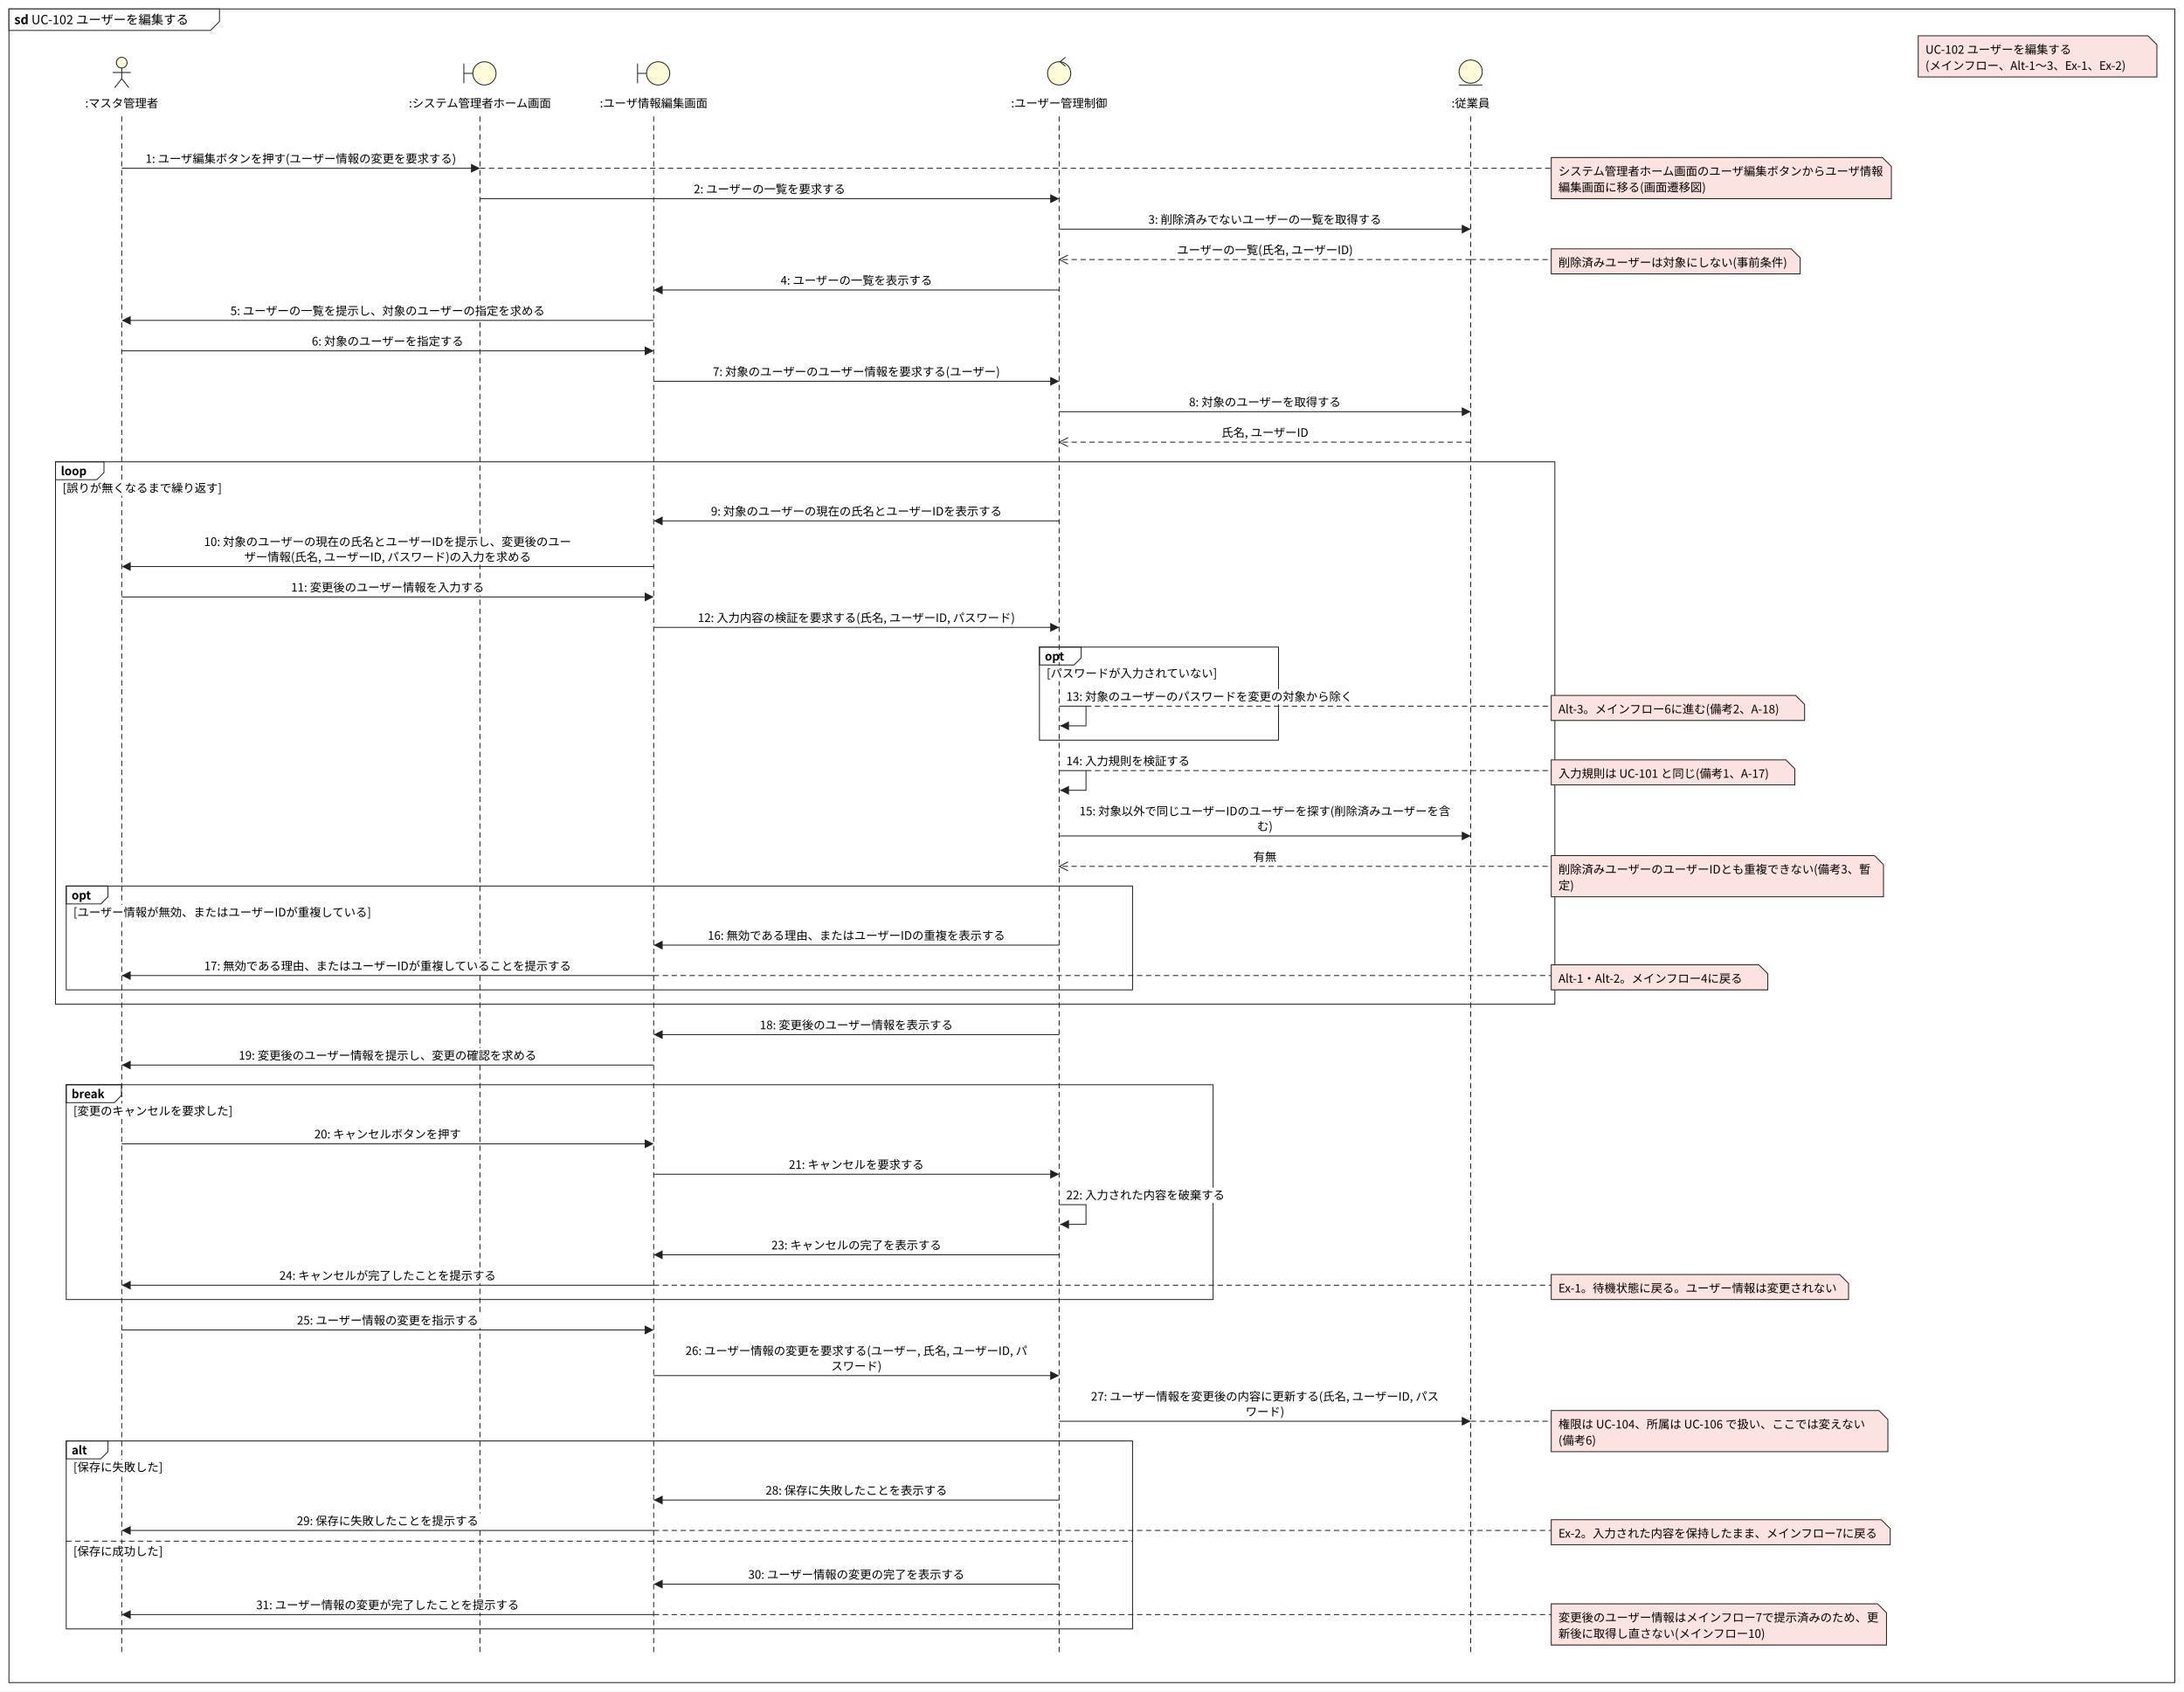
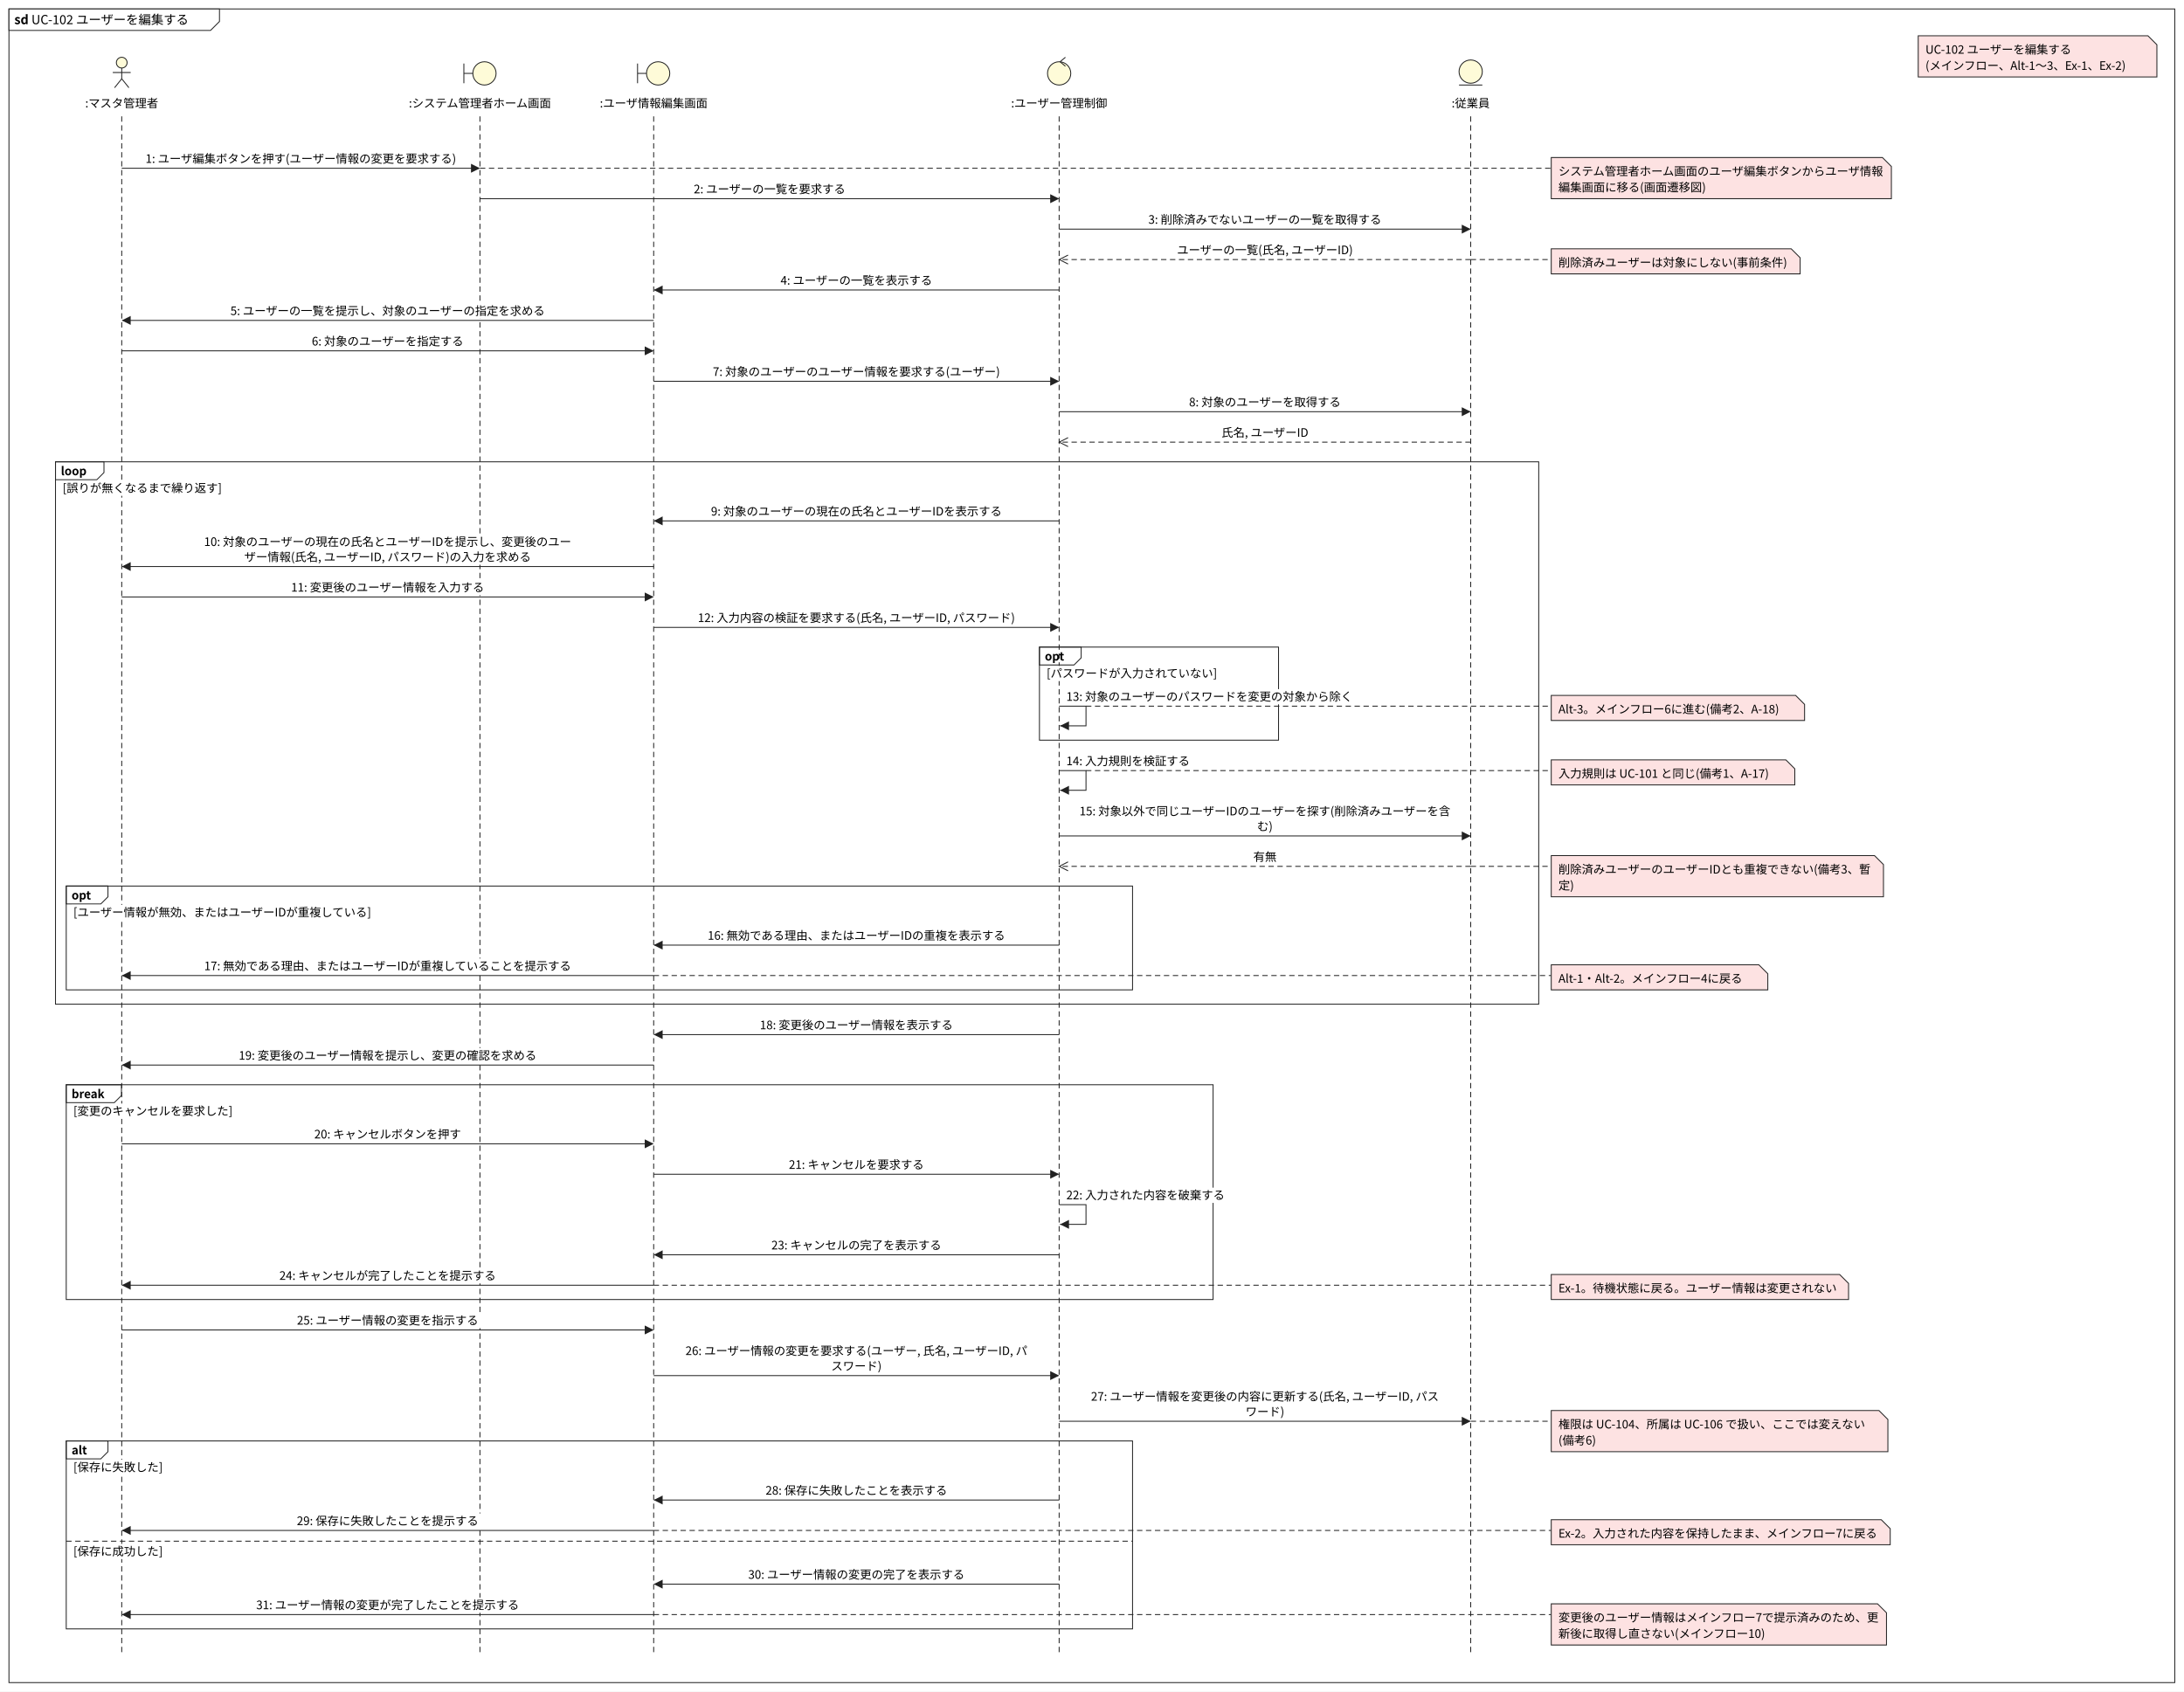
<svg xmlns="http://www.w3.org/2000/svg" width="2440" height="1890" viewBox="0 0 2440 1890" font-family="'Noto Sans CJK JP','Noto Sans JP','Hiragino Sans','Yu Gothic','Meiryo','IPAGothic',sans-serif">
  <rect width="100%" height="100%" fill="#fff" />
  <rect x="10" y="10" width="2419.7" height="1870.0" fill="none" stroke="#222" />
  <path d="M10 10 H245.2 V24 L235.2 34 H10 Z" fill="#fff" stroke="#222" />
  <line x1="136.0" y1="188.0" x2="535.2" y2="188.0" stroke="#222" stroke-width="1" />
  <polygon points="536.2,188.0 526.2,183.0 526.2,193.0" fill="#222" />
  <line x1="536.2" y1="188.0" x2="1733.1" y2="188.0" stroke="#222" stroke-width="1" stroke-dasharray="6 4" />
  <line x1="536.2" y1="222.0" x2="1182.3" y2="222.0" stroke="#222" stroke-width="1" />
  <polygon points="1183.3,222.0 1173.3,217.0 1173.3,227.0" fill="#222" />
  <line x1="1183.3" y1="256.0" x2="1642.1" y2="256.0" stroke="#222" stroke-width="1" />
  <polygon points="1643.1,256.0 1633.1,251.0 1633.1,261.0" fill="#222" />
  <line x1="1643.1" y1="290.0" x2="1184.3" y2="290.0" stroke="#222" stroke-width="1" stroke-dasharray="6 4" />
  <polyline points="1193.3,285.0 1183.3,290.0 1193.3,295.0" fill="none" stroke="#222" />
  <line x1="1643.1" y1="290.0" x2="1733.1" y2="290.0" stroke="#222" stroke-width="1" stroke-dasharray="6 4" />
  <line x1="1183.3" y1="324.0" x2="731.3" y2="324.0" stroke="#222" stroke-width="1" />
  <polygon points="730.3,324.0 740.3,319.0 740.3,329.0" fill="#222" />
  <line x1="730.3" y1="358.0" x2="137.0" y2="358.0" stroke="#222" stroke-width="1" />
  <polygon points="136.0,358.0 146.0,353.0 146.0,363.0" fill="#222" />
  <line x1="136.0" y1="392.0" x2="729.3" y2="392.0" stroke="#222" stroke-width="1" />
  <polygon points="730.3,392.0 720.3,387.0 720.3,397.0" fill="#222" />
  <line x1="730.3" y1="426.0" x2="1182.3" y2="426.0" stroke="#222" stroke-width="1" />
  <polygon points="1183.3,426.0 1173.3,421.0 1173.3,431.0" fill="#222" />
  <line x1="1183.3" y1="460.0" x2="1642.1" y2="460.0" stroke="#222" stroke-width="1" />
  <polygon points="1643.1,460.0 1633.1,455.0 1633.1,465.0" fill="#222" />
  <line x1="1643.1" y1="494.0" x2="1184.3" y2="494.0" stroke="#222" stroke-width="1" stroke-dasharray="6 4" />
  <polyline points="1193.3,489.0 1183.3,494.0 1193.3,499.0" fill="none" stroke="#222" />
  <path d="M62 516 H116.16 V528 L108.16 536 H62 Z" fill="#fff" stroke="#222" />
  <line x1="1183.3" y1="582.0" x2="731.3" y2="582.0" stroke="#222" stroke-width="1" />
  <polygon points="730.3,582.0 740.3,577.0 740.3,587.0" fill="#222" />
  <line x1="730.3" y1="633.0" x2="137.0" y2="633.0" stroke="#222" stroke-width="1" />
  <polygon points="136.0,633.0 146.0,628.0 146.0,638.0" fill="#222" />
  <line x1="136.0" y1="667.0" x2="729.3" y2="667.0" stroke="#222" stroke-width="1" />
  <polygon points="730.3,667.0 720.3,662.0 720.3,672.0" fill="#222" />
  <line x1="730.3" y1="701.0" x2="1182.3" y2="701.0" stroke="#222" stroke-width="1" />
  <polygon points="1183.3,701.0 1173.3,696.0 1173.3,706.0" fill="#222" />
  <path d="M1161.3 723 H1207.92 V735 L1199.92 743 H1161.3 Z" fill="#fff" stroke="#222" />
  <polyline points="1183.3,789 1213.3,789 1213.3,811 1184.3,811" fill="none" stroke="#222" />
  <polygon points="1184.3,811.0 1194.3,806.0 1194.3,816.0" fill="#222" />
  <line x1="1213.3" y1="789.0" x2="1733.1" y2="789.0" stroke="#222" stroke-width="1" stroke-dasharray="6 4" />
  <rect x="1161.3" y="723.0" width="267.1" height="104.0" rx="0" fill="none" stroke="#222" />
  <polyline points="1183.3,861 1213.3,861 1213.3,883 1184.3,883" fill="none" stroke="#222" />
  <polygon points="1184.3,883.0 1194.3,878.0 1194.3,888.0" fill="#222" />
  <line x1="1213.3" y1="861.0" x2="1733.1" y2="861.0" stroke="#222" stroke-width="1" stroke-dasharray="6 4" />
  <line x1="1183.3" y1="934.0" x2="1642.1" y2="934.0" stroke="#222" stroke-width="1" />
  <polygon points="1643.1,934.0 1633.1,929.0 1633.1,939.0" fill="#222" />
  <line x1="1643.1" y1="968.0" x2="1184.3" y2="968.0" stroke="#222" stroke-width="1" stroke-dasharray="6 4" />
  <polyline points="1193.3,963.0 1183.3,968.0 1193.3,973.0" fill="none" stroke="#222" />
  <line x1="1643.1" y1="968.0" x2="1733.1" y2="968.0" stroke="#222" stroke-width="1" stroke-dasharray="6 4" />
  <path d="M74 990 H120.62 V1002 L112.62 1010 H74 Z" fill="#fff" stroke="#222" />
  <line x1="1183.3" y1="1056.0" x2="731.3" y2="1056.0" stroke="#222" stroke-width="1" />
  <polygon points="730.3,1056.0 740.3,1051.0 740.3,1061.0" fill="#222" />
  <line x1="730.3" y1="1090.0" x2="137.0" y2="1090.0" stroke="#222" stroke-width="1" />
  <polygon points="136.0,1090.0 146.0,1085.0 146.0,1095.0" fill="#222" />
  <line x1="730.3" y1="1090.0" x2="1733.1" y2="1090.0" stroke="#222" stroke-width="1" stroke-dasharray="6 4" />
  <rect x="74.0" y="990.0" width="1191.3" height="116.0" rx="0" fill="none" stroke="#222" />
-   <rect x="62.0" y="516.0" width="1675.1" height="606.0" rx="0" fill="none" stroke="#222" />
+   <rect x="62.0" y="516.0" width="1657.1" height="606.0" rx="0" fill="none" stroke="#222" />
  <line x1="1183.3" y1="1156.0" x2="731.3" y2="1156.0" stroke="#222" stroke-width="1" />
  <polygon points="730.3,1156.0 740.3,1151.0 740.3,1161.0" fill="#222" />
  <line x1="730.3" y1="1190.0" x2="137.0" y2="1190.0" stroke="#222" stroke-width="1" />
  <polygon points="136.0,1190.0 146.0,1185.0 146.0,1195.0" fill="#222" />
  <path d="M74 1212 H135.7 V1224 L127.7 1232 H74 Z" fill="#fff" stroke="#222" />
  <line x1="136.0" y1="1278.0" x2="729.3" y2="1278.0" stroke="#222" stroke-width="1" />
  <polygon points="730.3,1278.0 720.3,1273.0 720.3,1283.0" fill="#222" />
  <line x1="730.3" y1="1312.0" x2="1182.3" y2="1312.0" stroke="#222" stroke-width="1" />
  <polygon points="1183.3,1312.0 1173.3,1307.0 1173.3,1317.0" fill="#222" />
  <polyline points="1183.3,1346 1213.3,1346 1213.3,1368 1184.3,1368" fill="none" stroke="#222" />
  <polygon points="1184.3,1368.0 1194.3,1363.0 1194.3,1373.0" fill="#222" />
  <line x1="1183.3" y1="1402.0" x2="731.3" y2="1402.0" stroke="#222" stroke-width="1" />
  <polygon points="730.3,1402.0 740.3,1397.0 740.3,1407.0" fill="#222" />
  <line x1="730.3" y1="1436.0" x2="137.0" y2="1436.0" stroke="#222" stroke-width="1" />
  <polygon points="136.0,1436.0 146.0,1431.0 146.0,1441.0" fill="#222" />
  <line x1="730.3" y1="1436.0" x2="1733.1" y2="1436.0" stroke="#222" stroke-width="1" stroke-dasharray="6 4" />
  <rect x="74.0" y="1212.0" width="1281.3" height="240.0" rx="0" fill="none" stroke="#222" />
  <line x1="136.0" y1="1486.0" x2="729.3" y2="1486.0" stroke="#222" stroke-width="1" />
  <polygon points="730.3,1486.0 720.3,1481.0 720.3,1491.0" fill="#222" />
  <line x1="730.3" y1="1537.0" x2="1182.3" y2="1537.0" stroke="#222" stroke-width="1" />
  <polygon points="1183.3,1537.0 1173.3,1532.0 1173.3,1542.0" fill="#222" />
  <line x1="1183.3" y1="1588.0" x2="1642.1" y2="1588.0" stroke="#222" stroke-width="1" />
  <polygon points="1643.1,1588.0 1633.1,1583.0 1633.1,1593.0" fill="#222" />
  <line x1="1643.1" y1="1588.0" x2="1733.1" y2="1588.0" stroke="#222" stroke-width="1" stroke-dasharray="6 4" />
  <path d="M74 1610 H120.62 V1622 L112.62 1630 H74 Z" fill="#fff" stroke="#222" />
  <line x1="1183.3" y1="1676.0" x2="731.3" y2="1676.0" stroke="#222" stroke-width="1" />
  <polygon points="730.3,1676.0 740.3,1671.0 740.3,1681.0" fill="#222" />
  <line x1="730.3" y1="1710.0" x2="137.0" y2="1710.0" stroke="#222" stroke-width="1" />
  <polygon points="136.0,1710.0 146.0,1705.0 146.0,1715.0" fill="#222" />
  <line x1="730.3" y1="1710.0" x2="1733.1" y2="1710.0" stroke="#222" stroke-width="1" stroke-dasharray="6 4" />
  <line x1="1183.3" y1="1770.0" x2="731.3" y2="1770.0" stroke="#222" stroke-width="1" />
  <polygon points="730.3,1770.0 740.3,1765.0 740.3,1775.0" fill="#222" />
  <line x1="730.3" y1="1804.0" x2="137.0" y2="1804.0" stroke="#222" stroke-width="1" />
  <polygon points="136.0,1804.0 146.0,1799.0 146.0,1809.0" fill="#222" />
  <line x1="730.3" y1="1804.0" x2="1733.1" y2="1804.0" stroke="#222" stroke-width="1" stroke-dasharray="6 4" />
  <rect x="74.0" y="1610.0" width="1191.3" height="210.0" rx="0" fill="none" stroke="#222" />
  <line x1="74.0" y1="1722.0" x2="1265.3" y2="1722.0" stroke="#222" stroke-width="1" stroke-dasharray="6 4" />
  <circle cx="136" cy="70" r="6" fill="#fefbd8" stroke="#222" />
  <path d="M136 76 V88 M126 81 H146 M136 88 L128 98 M136 88 L144 98" fill="none" stroke="#222" />
  <line x1="136.0" y1="130.0" x2="136.0" y2="1850.0" stroke="#222" stroke-width="1" stroke-dasharray="6 4" />
  <circle cx="541.24" cy="82" r="13" fill="#fefbd8" stroke="#222" />
  <path d="M528.24 82 H518.24 M518.24 71 V93" fill="none" stroke="#222" />
  <line x1="536.2" y1="130.0" x2="536.2" y2="1850.0" stroke="#222" stroke-width="1" stroke-dasharray="6 4" />
  <circle cx="735.28" cy="82" r="13" fill="#fefbd8" stroke="#222" />
  <path d="M722.28 82 H712.28 M712.28 71 V93" fill="none" stroke="#222" />
  <line x1="730.3" y1="130.0" x2="730.3" y2="1850.0" stroke="#222" stroke-width="1" stroke-dasharray="6 4" />
  <circle cx="1183.3" cy="82" r="13" fill="#fefbd8" stroke="#222" />
  <path d="M1184.3 69 l6 -5 M1184.3 69 l6 5" fill="none" stroke="#222" />
  <line x1="1183.3" y1="130.0" x2="1183.3" y2="1850.0" stroke="#222" stroke-width="1" stroke-dasharray="6 4" />
  <circle cx="1643.08" cy="80" r="13" fill="#fefbd8" stroke="#222" />
  <path d="M1630.08 95 H1656.08" fill="none" stroke="#222" />
  <line x1="1643.1" y1="130.0" x2="1643.1" y2="1850.0" stroke="#222" stroke-width="1" stroke-dasharray="6 4" />
  <rect x="152.8" y="169.0" width="366.7" height="17.0" fill="#fff" />
  <text x="336.1" y="182.0" font-size="13" text-anchor="middle">1: ユーザ編集ボタンを押す(ユーザー情報の変更を要求する)</text>
  <rect x="768.5" y="203.0" width="182.6" height="17.0" fill="#fff" />
  <text x="859.8" y="216.0" font-size="13" text-anchor="middle">2: ユーザーの一覧を要求する</text>
  <rect x="1276.4" y="237.0" width="273.6" height="17.0" fill="#fff" />
  <text x="1413.2" y="250.0" font-size="13" text-anchor="middle">3: 削除済みでないユーザーの一覧を取得する</text>
  <rect x="1304.1" y="271.0" width="218.2" height="17.0" fill="#fff" />
  <text x="1413.2" y="284.0" font-size="13" text-anchor="middle">ユーザーの一覧(氏名, ユーザーID)</text>
  <rect x="865.5" y="305.0" width="182.6" height="17.0" fill="#fff" />
  <text x="956.8" y="318.0" font-size="13" text-anchor="middle">4: ユーザーの一覧を表示する</text>
  <rect x="250.8" y="339.0" width="364.6" height="17.0" fill="#fff" />
  <text x="433.1" y="352.0" font-size="13" text-anchor="middle">5: ユーザーの一覧を提示し、対象のユーザーの指定を求める</text>
  <rect x="341.8" y="373.0" width="182.6" height="17.0" fill="#fff" />
  <text x="433.1" y="386.0" font-size="13" text-anchor="middle">6: 対象のユーザーを指定する</text>
  <rect x="786.4" y="407.0" width="340.7" height="17.0" fill="#fff" />
  <text x="956.8" y="420.0" font-size="13" text-anchor="middle">7: 対象のユーザーのユーザー情報を要求する(ユーザー)</text>
  <rect x="1321.9" y="441.0" width="182.6" height="17.0" fill="#fff" />
  <text x="1413.2" y="454.0" font-size="13" text-anchor="middle">8: 対象のユーザーを取得する</text>
  <rect x="1357.1" y="475.0" width="112.2" height="17.0" fill="#fff" />
  <text x="1413.2" y="488.0" font-size="13" text-anchor="middle">氏名, ユーザーID</text>
  <text x="68.0" y="531.0" font-size="13" text-anchor="start" font-weight="bold">loop</text>
  <rect x="68.0" y="537.0" width="188.1" height="17.0" fill="#fff" />
  <text x="70.0" y="550.0" font-size="13" text-anchor="start">[誤りが無くなるまで繰り返す]</text>
  <rect x="786.4" y="563.0" width="340.7" height="17.0" fill="#fff" />
  <text x="956.8" y="576.0" font-size="13" text-anchor="middle">9: 対象のユーザーの現在の氏名とユーザーIDを表示する</text>
  <rect x="220.0" y="597.0" width="426.2" height="17.0" fill="#fff" />
  <text x="433.1" y="610.0" font-size="13" text-anchor="middle">10: 対象のユーザーの現在の氏名とユーザーIDを提示し、変更後のユー</text>
  <rect x="258.0" y="614.0" width="350.3" height="17.0" fill="#fff" />
  <text x="433.1" y="627.0" font-size="13" text-anchor="middle">ザー情報(氏名, ユーザーID, パスワード)の入力を求める</text>
  <rect x="318.6" y="648.0" width="229.2" height="17.0" fill="#fff" />
  <text x="433.1" y="661.0" font-size="13" text-anchor="middle">11: 変更後のユーザー情報を入力する</text>
  <rect x="760.1" y="682.0" width="393.5" height="17.0" fill="#fff" />
  <text x="956.8" y="695.0" font-size="13" text-anchor="middle">12: 入力内容の検証を要求する(氏名, ユーザーID, パスワード)</text>
  <text x="1167.3" y="738.0" font-size="13" text-anchor="start" font-weight="bold">opt</text>
  <rect x="1167.3" y="744.0" width="201.1" height="17.0" fill="#fff" />
  <text x="1169.3" y="757.0" font-size="13" text-anchor="start">[パスワードが入力されていない]</text>
  <rect x="1189.3" y="770.0" width="333.2" height="17.0" fill="#fff" />
  <text x="1191.3" y="783.0" font-size="13" text-anchor="start">13: 対象のユーザーのパスワードを変更の対象から除く</text>
  <rect x="1189.3" y="842.0" width="151.2" height="17.0" fill="#fff" />
  <text x="1191.3" y="855.0" font-size="13" text-anchor="start">14: 入力規則を検証する</text>
  <rect x="1196.3" y="898.0" width="433.8" height="17.0" fill="#fff" />
  <text x="1413.2" y="911.0" font-size="13" text-anchor="middle">15: 対象以外で同じユーザーIDのユーザーを探す(削除済みユーザーを含</text>
  <rect x="1400.9" y="915.0" width="24.5" height="17.0" fill="#fff" />
  <text x="1413.2" y="928.0" font-size="13" text-anchor="middle">む)</text>
  <rect x="1398.2" y="949.0" width="30.0" height="17.0" fill="#fff" />
  <text x="1413.2" y="962.0" font-size="13" text-anchor="middle">有無</text>
  <text x="80.0" y="1005.0" font-size="13" text-anchor="start" font-weight="bold">opt</text>
  <rect x="80.0" y="1011.0" width="346.2" height="17.0" fill="#fff" />
  <text x="82.0" y="1024.0" font-size="13" text-anchor="start">[ユーザー情報が無効、またはユーザーIDが重複している]</text>
  <rect x="782.7" y="1037.0" width="348.2" height="17.0" fill="#fff" />
  <text x="956.8" y="1050.0" font-size="13" text-anchor="middle">16: 無効である理由、またはユーザーIDの重複を表示する</text>
  <rect x="220.0" y="1071.0" width="426.2" height="17.0" fill="#fff" />
  <text x="433.1" y="1084.0" font-size="13" text-anchor="middle">17: 無効である理由、またはユーザーIDが重複していることを提示する</text>
  <rect x="842.2" y="1137.0" width="229.2" height="17.0" fill="#fff" />
  <text x="956.8" y="1150.0" font-size="13" text-anchor="middle">18: 変更後のユーザー情報を表示する</text>
  <rect x="260.1" y="1171.0" width="346.2" height="17.0" fill="#fff" />
  <text x="433.1" y="1184.0" font-size="13" text-anchor="middle">19: 変更後のユーザー情報を提示し、変更の確認を求める</text>
  <text x="80.0" y="1227.0" font-size="13" text-anchor="start" font-weight="bold">break</text>
  <rect x="80.0" y="1233.0" width="188.1" height="17.0" fill="#fff" />
  <text x="82.0" y="1246.0" font-size="13" text-anchor="start">[変更のキャンセルを要求した]</text>
  <rect x="344.6" y="1259.0" width="177.2" height="17.0" fill="#fff" />
  <text x="433.1" y="1272.0" font-size="13" text-anchor="middle">20: キャンセルボタンを押す</text>
  <rect x="874.7" y="1293.0" width="164.2" height="17.0" fill="#fff" />
  <text x="956.8" y="1306.0" font-size="13" text-anchor="middle">21: キャンセルを要求する</text>
  <rect x="1189.3" y="1327.0" width="190.2" height="17.0" fill="#fff" />
  <text x="1191.3" y="1340.0" font-size="13" text-anchor="start">22: 入力された内容を破棄する</text>
  <rect x="855.2" y="1383.0" width="203.2" height="17.0" fill="#fff" />
  <text x="956.8" y="1396.0" font-size="13" text-anchor="middle">23: キャンセルの完了を表示する</text>
  <rect x="305.6" y="1417.0" width="255.2" height="17.0" fill="#fff" />
  <text x="433.1" y="1430.0" font-size="13" text-anchor="middle">24: キャンセルが完了したことを提示する</text>
  <rect x="325.1" y="1467.0" width="216.2" height="17.0" fill="#fff" />
  <text x="433.1" y="1480.0" font-size="13" text-anchor="middle">25: ユーザー情報の変更を指示する</text>
  <rect x="743.3" y="1501.0" width="427.0" height="17.0" fill="#fff" />
  <text x="956.8" y="1514.0" font-size="13" text-anchor="middle">26: ユーザー情報の変更を要求する(ユーザー, 氏名, ユーザーID, パ</text>
  <rect x="925.0" y="1518.0" width="63.5" height="17.0" fill="#fff" />
  <text x="956.8" y="1531.0" font-size="13" text-anchor="middle">スワード)</text>
  <rect x="1200.7" y="1552.0" width="424.9" height="17.0" fill="#fff" />
  <text x="1413.2" y="1565.0" font-size="13" text-anchor="middle">27: ユーザー情報を変更後の内容に更新する(氏名, ユーザーID, パス</text>
  <rect x="1387.9" y="1569.0" width="50.5" height="17.0" fill="#fff" />
  <text x="1413.2" y="1582.0" font-size="13" text-anchor="middle">ワード)</text>
  <text x="80.0" y="1625.0" font-size="13" text-anchor="start" font-weight="bold">alt</text>
  <rect x="80.0" y="1631.0" width="110.1" height="17.0" fill="#fff" />
  <text x="82.0" y="1644.0" font-size="13" text-anchor="start">[保存に失敗した]</text>
  <rect x="848.7" y="1657.0" width="216.2" height="17.0" fill="#fff" />
  <text x="956.8" y="1670.0" font-size="13" text-anchor="middle">28: 保存に失敗したことを表示する</text>
  <rect x="325.1" y="1691.0" width="216.2" height="17.0" fill="#fff" />
  <text x="433.1" y="1704.0" font-size="13" text-anchor="middle">29: 保存に失敗したことを提示する</text>
  <rect x="80.0" y="1725.0" width="110.1" height="17.0" fill="#fff" />
  <text x="82.0" y="1738.0" font-size="13" text-anchor="start">[保存に成功した]</text>
  <rect x="829.2" y="1751.0" width="255.2" height="17.0" fill="#fff" />
  <text x="956.8" y="1764.0" font-size="13" text-anchor="middle">30: ユーザー情報の変更の完了を表示する</text>
  <rect x="279.6" y="1785.0" width="307.2" height="17.0" fill="#fff" />
  <text x="433.1" y="1798.0" font-size="13" text-anchor="middle">31: ユーザー情報の変更が完了したことを提示する</text>
  <text x="136.0" y="120.0" font-size="13" text-anchor="middle">:マスタ管理者</text>
  <text x="536.2" y="120.0" font-size="13" text-anchor="middle">:システム管理者ホーム画面</text>
  <text x="730.3" y="120.0" font-size="13" text-anchor="middle">:ユーザ情報編集画面</text>
  <text x="1183.3" y="120.0" font-size="13" text-anchor="middle">:ユーザー管理制御</text>
  <text x="1643.1" y="120.0" font-size="13" text-anchor="middle">:従業員</text>
  <path d="M1733.08 176 H2103.08 L2113.08 186 V222 H1733.08 Z" fill="#fde2e2" stroke="#222" />
  <text x="1741.1" y="196.0" font-size="13" text-anchor="start">システム管理者ホーム画面のユーザ編集ボタンからユーザ情報</text>
  <text x="1741.1" y="214.0" font-size="13" text-anchor="start">編集画面に移る(画面遷移図)</text>
  <path d="M1733.08 278 H2001.16 L2011.16 288 V306 H1733.08 Z" fill="#fde2e2" stroke="#222" />
  <text x="1741.1" y="298.0" font-size="13" text-anchor="start">削除済みユーザーは対象にしない(事前条件)</text>
  <path d="M1733.08 777 H2006.1 L2016.1 787 V805 H1733.08 Z" fill="#fde2e2" stroke="#222" />
  <text x="1741.1" y="797.0" font-size="13" text-anchor="start">Alt-3。メインフロー6に進む(備考2、A-18)</text>
  <path d="M1733.08 849 H1995.18 L2005.18 859 V877 H1733.08 Z" fill="#fde2e2" stroke="#222" />
  <text x="1741.1" y="869.0" font-size="13" text-anchor="start">入力規則は UC-101 と同じ(備考1、A-17)</text>
  <path d="M1733.08 956 H2094.24 L2104.24 966 V1002 H1733.08 Z" fill="#fde2e2" stroke="#222" />
  <text x="1741.1" y="976.0" font-size="13" text-anchor="start">削除済みユーザーのユーザーIDとも重複できない(備考3、暫</text>
  <text x="1741.1" y="994.0" font-size="13" text-anchor="start">定)</text>
  <path d="M1733.08 1078 H1965.02 L1975.02 1088 V1106 H1733.08 Z" fill="#fde2e2" stroke="#222" />
  <text x="1741.1" y="1098.0" font-size="13" text-anchor="start">Alt-1・Alt-2。メインフロー4に戻る</text>
  <path d="M1733.08 1424 H2055.24 L2065.24 1434 V1452 H1733.08 Z" fill="#fde2e2" stroke="#222" />
  <text x="1741.1" y="1444.0" font-size="13" text-anchor="start">Ex-1。待機状態に戻る。ユーザー情報は変更されない</text>
  <path d="M1733.08 1576 H2099.18 L2109.18 1586 V1622 H1733.08 Z" fill="#fde2e2" stroke="#222" />
  <text x="1741.1" y="1596.0" font-size="13" text-anchor="start">権限は UC-104、所属は UC-106 で扱い、ここでは変えない</text>
  <text x="1741.1" y="1614.0" font-size="13" text-anchor="start">(備考6)</text>
  <path d="M1733.08 1698 H2101.78 L2111.78 1708 V1726 H1733.08 Z" fill="#fde2e2" stroke="#222" />
  <text x="1741.1" y="1718.0" font-size="13" text-anchor="start">Ex-2。入力された内容を保持したまま、メインフロー7に戻る</text>
  <path d="M1733.08 1792 H2097.62 L2107.62 1802 V1838 H1733.08 Z" fill="#fde2e2" stroke="#222" />
  <text x="1741.1" y="1812.0" font-size="13" text-anchor="start">変更後のユーザー情報はメインフロー7で提示済みのため、更</text>
  <text x="1741.1" y="1830.0" font-size="13" text-anchor="start">新後に取得し直さない(メインフロー10)</text>
  <path d="M2143.08 40 H2399.72 L2409.72 50 V86 H2143.08 Z" fill="#fde2e2" stroke="#222" />
  <text x="2151.1" y="60.0" font-size="13" text-anchor="start">UC-102 ユーザーを編集する</text>
  <text x="2151.1" y="78.0" font-size="13" text-anchor="start">(メインフロー、Alt-1〜3、Ex-1、Ex-2)</text>
  <text x="16" y="27" font-size="14">
    <tspan font-weight="bold">sd</tspan> UC-102 ユーザーを編集する</text>
</svg>
